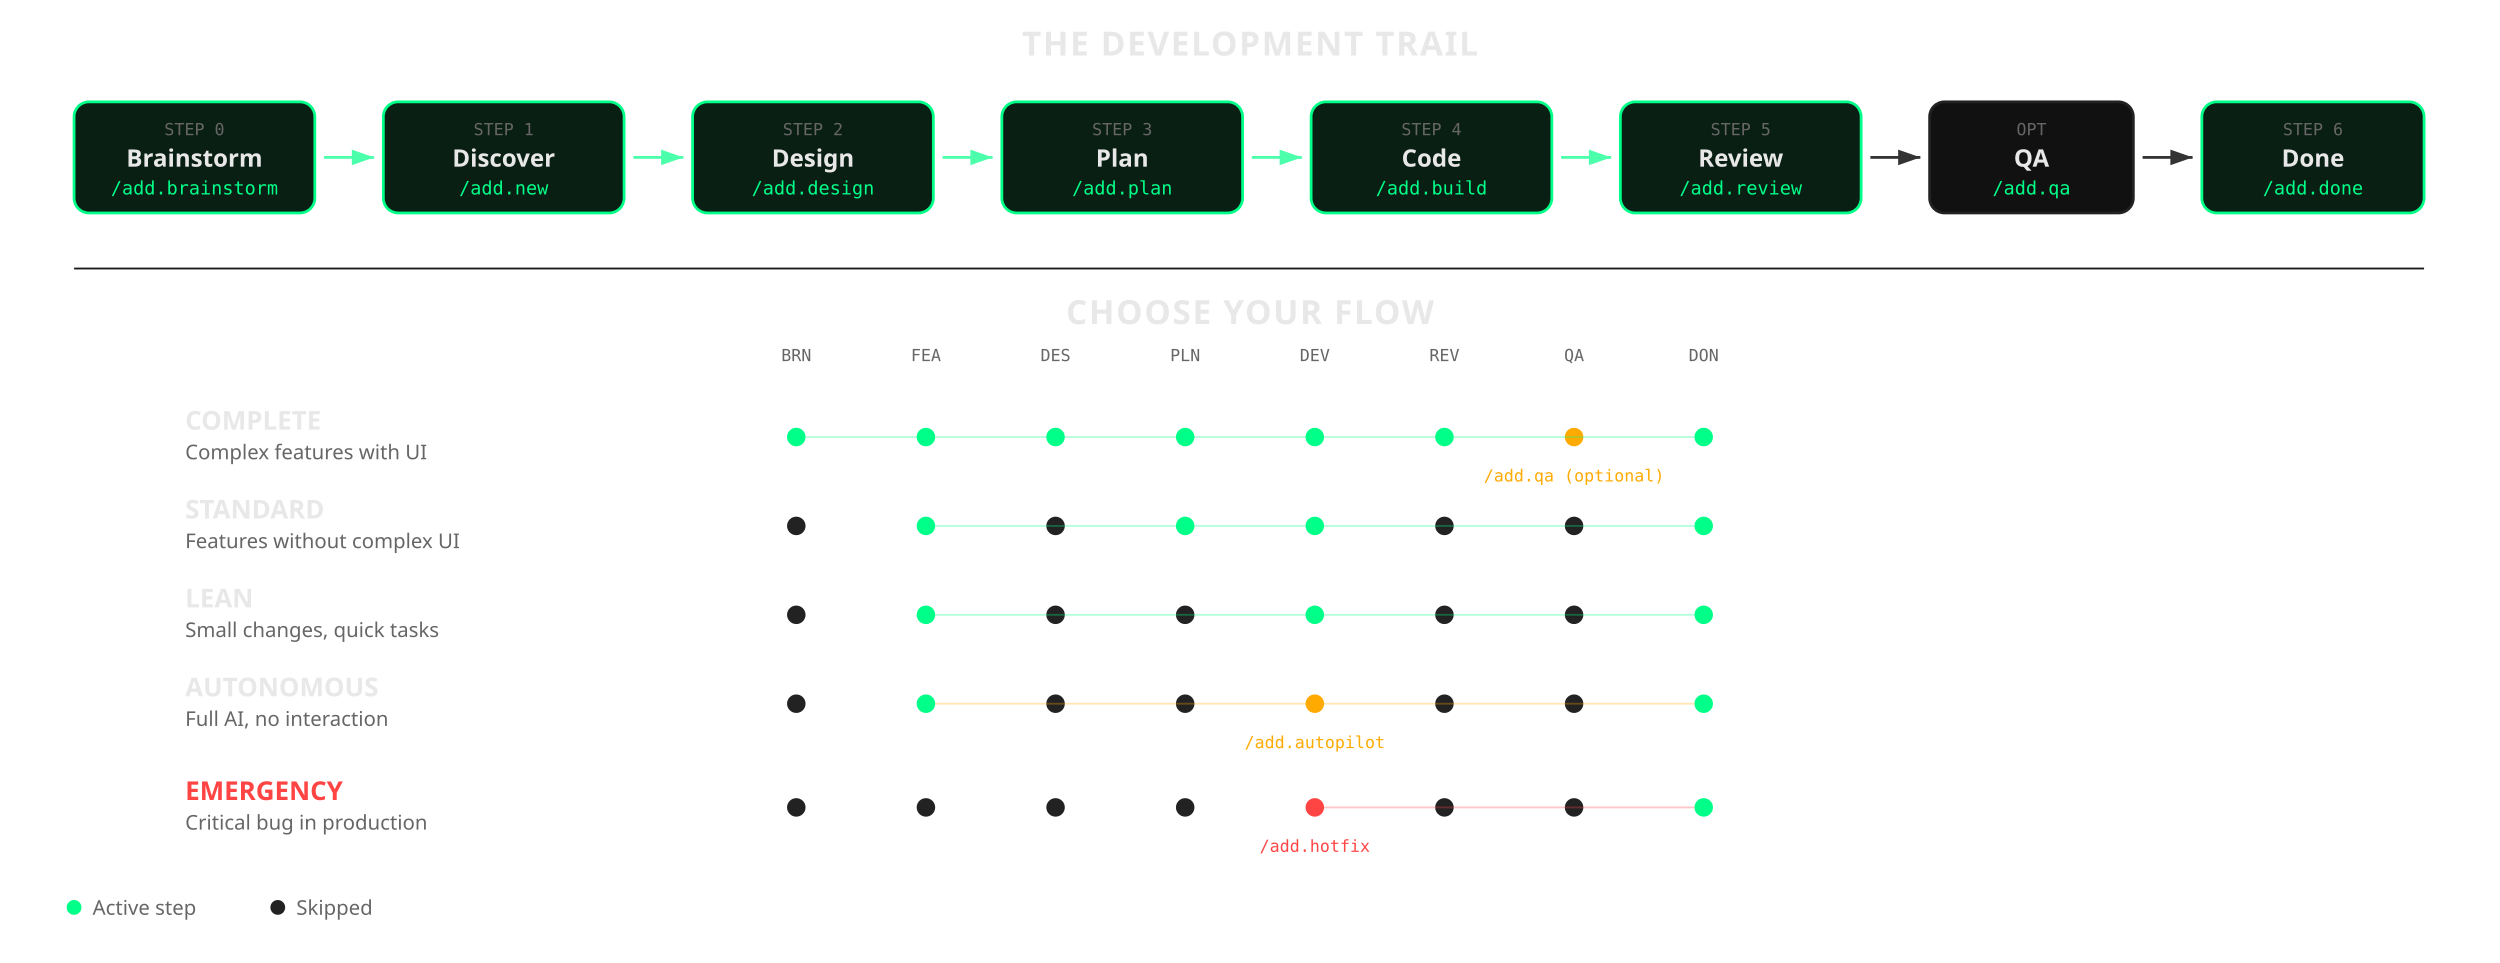
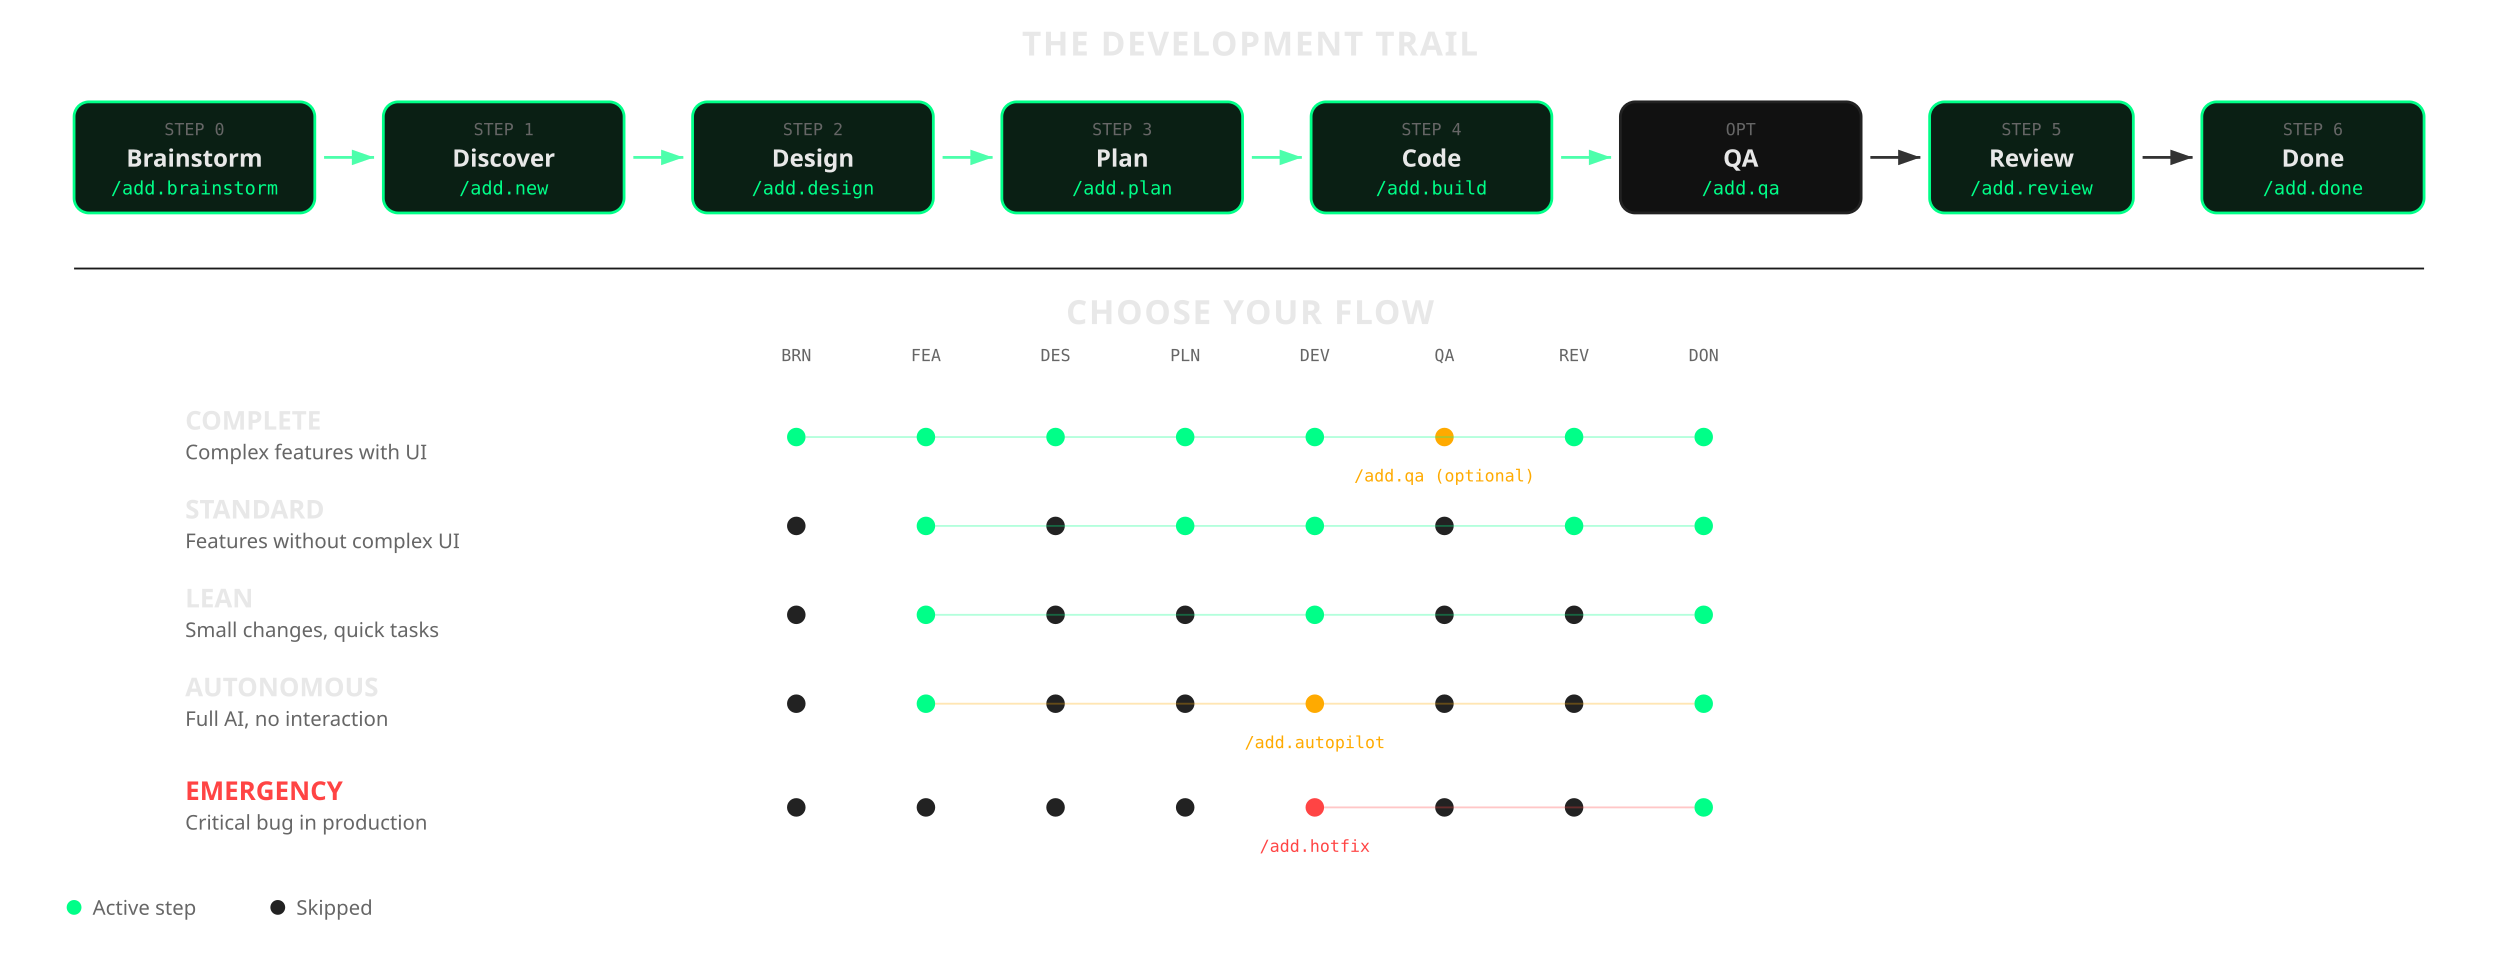
<svg xmlns="http://www.w3.org/2000/svg" viewBox="0 0 1350 520" fill="none">
  <style>
    .node-bg { fill: #111; stroke: #222; stroke-width: 1.5; }
    .node-bg-active { fill: #0a1f14; stroke: #00ff88; stroke-width: 1.5; }
    .node-text { fill: #e8e8e8; font-family: 'Syne', sans-serif; font-size: 13px; font-weight: 600; }
    .node-cmd { fill: #00ff88; font-family: 'JetBrains Mono', monospace; font-size: 10px; }
    .node-step { fill: #666; font-family: 'JetBrains Mono', monospace; font-size: 9px; }
    .arrow { stroke: #333; stroke-width: 1.5; fill: none; marker-end: url(#arrowGray); }
    .arrow-active { stroke: #00ff88; stroke-width: 1.5; fill: none; marker-end: url(#arrowGreen); opacity: 0.7; }
    .flow-label { fill: #e8e8e8; font-family: 'Syne', sans-serif; font-size: 14px; font-weight: 700; }
    .flow-desc { fill: #666; font-family: 'Outfit', sans-serif; font-size: 11px; }
    .flow-dot { fill: #00ff88; }
    .flow-dot-off { fill: #222; }
    .section-title { fill: #e8e8e8; font-family: 'Syne', sans-serif; font-size: 18px; font-weight: 800; letter-spacing: 0.05em; }
    .divider { stroke: #1a1a1a; stroke-width: 1; }
  </style>
  <defs>
    <marker id="arrowGray" viewBox="0 0 10 7" refX="10" refY="3.5" markerWidth="8" markerHeight="6" orient="auto">
      <polygon points="0 0, 10 3.5, 0 7" fill="#333" />
    </marker>
    <marker id="arrowGreen" viewBox="0 0 10 7" refX="10" refY="3.5" markerWidth="8" markerHeight="6" orient="auto">
      <polygon points="0 0, 10 3.5, 0 7" fill="#00ff88" />
    </marker>
  </defs>
  <text x="675" y="30" text-anchor="middle" class="section-title">THE DEVELOPMENT TRAIL</text>
  <g transform="translate(40, 55)">
    <rect x="0" y="0" width="130" height="60" rx="8" class="node-bg-active" />
    <text x="65" y="18" text-anchor="middle" class="node-step">STEP 0</text>
    <text x="65" y="35" text-anchor="middle" class="node-text">Brainstorm</text>
    <text x="65" y="50" text-anchor="middle" class="node-cmd">/add.brainstorm</text>
  </g>
  <line x1="175" y1="85" x2="202" y2="85" class="arrow-active" />
  <g transform="translate(207, 55)">
    <rect x="0" y="0" width="130" height="60" rx="8" class="node-bg-active" />
    <text x="65" y="18" text-anchor="middle" class="node-step">STEP 1</text>
    <text x="65" y="35" text-anchor="middle" class="node-text">Discover</text>
    <text x="65" y="50" text-anchor="middle" class="node-cmd">/add.new</text>
  </g>
  <line x1="342" y1="85" x2="369" y2="85" class="arrow-active" />
  <g transform="translate(374, 55)">
    <rect x="0" y="0" width="130" height="60" rx="8" class="node-bg-active" />
    <text x="65" y="18" text-anchor="middle" class="node-step">STEP 2</text>
    <text x="65" y="35" text-anchor="middle" class="node-text">Design</text>
    <text x="65" y="50" text-anchor="middle" class="node-cmd">/add.design</text>
  </g>
  <line x1="509" y1="85" x2="536" y2="85" class="arrow-active" />
  <g transform="translate(541, 55)">
    <rect x="0" y="0" width="130" height="60" rx="8" class="node-bg-active" />
    <text x="65" y="18" text-anchor="middle" class="node-step">STEP 3</text>
    <text x="65" y="35" text-anchor="middle" class="node-text">Plan</text>
    <text x="65" y="50" text-anchor="middle" class="node-cmd">/add.plan</text>
  </g>
  <line x1="676" y1="85" x2="703" y2="85" class="arrow-active" />
  <g transform="translate(708, 55)">
    <rect x="0" y="0" width="130" height="60" rx="8" class="node-bg-active" />
    <text x="65" y="18" text-anchor="middle" class="node-step">STEP 4</text>
    <text x="65" y="35" text-anchor="middle" class="node-text">Code</text>
    <text x="65" y="50" text-anchor="middle" class="node-cmd">/add.build</text>
  </g>
  <line x1="843" y1="85" x2="870" y2="85" class="arrow-active" />
  <g transform="translate(875, 55)">
-     <rect x="0" y="0" width="130" height="60" rx="8" class="node-bg-active" />
-     <text x="65" y="18" text-anchor="middle" class="node-step">STEP 5</text>
-     <text x="65" y="35" text-anchor="middle" class="node-text">Review</text>
-     <text x="65" y="50" text-anchor="middle" class="node-cmd">/add.review</text>
+     <rect x="0" y="0" width="130" height="60" rx="8" class="node-bg" />
+     <text x="65" y="18" text-anchor="middle" class="node-step">OPT</text>
+     <text x="65" y="35" text-anchor="middle" class="node-text">QA</text>
+     <text x="65" y="50" text-anchor="middle" class="node-cmd">/add.qa</text>
  </g>
  <line x1="1010" y1="85" x2="1037" y2="85" class="arrow" />
  <g transform="translate(1042, 55)">
-     <rect x="0" y="0" width="110" height="60" rx="8" class="node-bg" />
-     <text x="55" y="18" text-anchor="middle" class="node-step">OPT</text>
-     <text x="55" y="35" text-anchor="middle" class="node-text">QA</text>
-     <text x="55" y="50" text-anchor="middle" class="node-cmd">/add.qa</text>
+     <rect x="0" y="0" width="110" height="60" rx="8" class="node-bg-active" />
+     <text x="55" y="18" text-anchor="middle" class="node-step">STEP 5</text>
+     <text x="55" y="35" text-anchor="middle" class="node-text">Review</text>
+     <text x="55" y="50" text-anchor="middle" class="node-cmd">/add.review</text>
  </g>
  <line x1="1157" y1="85" x2="1184" y2="85" class="arrow" />
  <g transform="translate(1189, 55)">
    <rect x="0" y="0" width="120" height="60" rx="8" class="node-bg-active" />
    <text x="60" y="18" text-anchor="middle" class="node-step">STEP 6</text>
    <text x="60" y="35" text-anchor="middle" class="node-text">Done</text>
    <text x="60" y="50" text-anchor="middle" class="node-cmd">/add.done</text>
  </g>
  <line x1="40" y1="145" x2="1309" y2="145" class="divider" />
  <text x="675" y="175" text-anchor="middle" class="section-title">CHOOSE YOUR FLOW</text>
  <g transform="translate(430, 195)">
    <text x="0" y="0" text-anchor="middle" class="node-step">BRN</text>
    <text x="70" y="0" text-anchor="middle" class="node-step">FEA</text>
    <text x="140" y="0" text-anchor="middle" class="node-step">DES</text>
    <text x="210" y="0" text-anchor="middle" class="node-step">PLN</text>
    <text x="280" y="0" text-anchor="middle" class="node-step">DEV</text>
-     <text x="350" y="0" text-anchor="middle" class="node-step">REV</text>
-     <text x="420" y="0" text-anchor="middle" class="node-step">QA</text>
+     <text x="350" y="0" text-anchor="middle" class="node-step">QA</text>
+     <text x="420" y="0" text-anchor="middle" class="node-step">REV</text>
    <text x="490" y="0" text-anchor="middle" class="node-step">DON</text>
  </g>
  <g transform="translate(100, 220)">
    <text x="0" y="12" class="flow-label">COMPLETE</text>
    <text x="0" y="28" class="flow-desc">Complex features with UI</text>
    <circle cx="330" cy="16" r="5" class="flow-dot" />
    <circle cx="400" cy="16" r="5" class="flow-dot" />
    <circle cx="470" cy="16" r="5" class="flow-dot" />
    <circle cx="540" cy="16" r="5" class="flow-dot" />
    <circle cx="610" cy="16" r="5" class="flow-dot" />
-     <circle cx="680" cy="16" r="5" class="flow-dot" />
-     <circle cx="750" cy="16" r="5" class="flow-dot" style="fill:#ffaa00" />
+     <circle cx="680" cy="16" r="5" class="flow-dot" style="fill:#ffaa00" />
+     <circle cx="750" cy="16" r="5" class="flow-dot" />
    <circle cx="820" cy="16" r="5" class="flow-dot" />
    <line x1="335" y1="16" x2="815" y2="16" stroke="#00ff88" stroke-width="1" opacity="0.3" />
-     <text x="750" y="40" text-anchor="middle" class="node-cmd" style="fill:#ffaa00;font-size:9px">/add.qa (optional)</text>
+     <text x="680" y="40" text-anchor="middle" class="node-cmd" style="fill:#ffaa00;font-size:9px">/add.qa (optional)</text>
  </g>
  <g transform="translate(100, 268)">
    <text x="0" y="12" class="flow-label">STANDARD</text>
    <text x="0" y="28" class="flow-desc">Features without complex UI</text>
    <circle cx="330" cy="16" r="5" class="flow-dot-off" />
    <circle cx="400" cy="16" r="5" class="flow-dot" />
    <circle cx="470" cy="16" r="5" class="flow-dot-off" />
    <circle cx="540" cy="16" r="5" class="flow-dot" />
    <circle cx="610" cy="16" r="5" class="flow-dot" />
    <circle cx="680" cy="16" r="5" class="flow-dot-off" />
-     <circle cx="750" cy="16" r="5" class="flow-dot-off" />
+     <circle cx="750" cy="16" r="5" class="flow-dot" />
    <circle cx="820" cy="16" r="5" class="flow-dot" />
    <line x1="405" y1="16" x2="815" y2="16" stroke="#00ff88" stroke-width="1" opacity="0.3" />
  </g>
  <g transform="translate(100, 316)">
    <text x="0" y="12" class="flow-label">LEAN</text>
    <text x="0" y="28" class="flow-desc">Small changes, quick tasks</text>
    <circle cx="330" cy="16" r="5" class="flow-dot-off" />
    <circle cx="400" cy="16" r="5" class="flow-dot" />
    <circle cx="470" cy="16" r="5" class="flow-dot-off" />
    <circle cx="540" cy="16" r="5" class="flow-dot-off" />
    <circle cx="610" cy="16" r="5" class="flow-dot" />
    <circle cx="680" cy="16" r="5" class="flow-dot-off" />
    <circle cx="750" cy="16" r="5" class="flow-dot-off" />
    <circle cx="820" cy="16" r="5" class="flow-dot" />
    <line x1="405" y1="16" x2="815" y2="16" stroke="#00ff88" stroke-width="1" opacity="0.3" />
  </g>
  <g transform="translate(100, 364)">
    <text x="0" y="12" class="flow-label">AUTONOMOUS</text>
    <text x="0" y="28" class="flow-desc">Full AI, no interaction</text>
    <circle cx="330" cy="16" r="5" class="flow-dot-off" />
    <circle cx="400" cy="16" r="5" class="flow-dot" />
    <circle cx="470" cy="16" r="5" class="flow-dot-off" />
    <circle cx="540" cy="16" r="5" class="flow-dot-off" />
    <circle cx="610" cy="16" r="5" class="flow-dot" style="fill:#ffaa00" />
    <circle cx="680" cy="16" r="5" class="flow-dot-off" />
    <circle cx="750" cy="16" r="5" class="flow-dot-off" />
    <circle cx="820" cy="16" r="5" class="flow-dot" />
    <line x1="405" y1="16" x2="815" y2="16" stroke="#ffaa00" stroke-width="1" opacity="0.3" />
    <text x="610" y="40" text-anchor="middle" class="node-cmd" style="fill:#ffaa00;font-size:9px">/add.autopilot</text>
  </g>
  <g transform="translate(100, 420)">
    <text x="0" y="12" class="flow-label" style="fill:#ff4444">EMERGENCY</text>
    <text x="0" y="28" class="flow-desc">Critical bug in production</text>
    <circle cx="330" cy="16" r="5" class="flow-dot-off" />
    <circle cx="400" cy="16" r="5" class="flow-dot-off" />
    <circle cx="470" cy="16" r="5" class="flow-dot-off" />
    <circle cx="540" cy="16" r="5" class="flow-dot-off" />
    <circle cx="610" cy="16" r="5" class="flow-dot" style="fill:#ff4444" />
    <circle cx="680" cy="16" r="5" class="flow-dot-off" />
    <circle cx="750" cy="16" r="5" class="flow-dot-off" />
    <circle cx="820" cy="16" r="5" class="flow-dot" />
    <line x1="615" y1="16" x2="815" y2="16" stroke="#ff4444" stroke-width="1" opacity="0.3" />
    <text x="610" y="40" text-anchor="middle" class="node-cmd" style="fill:#ff4444;font-size:9px">/add.hotfix</text>
  </g>
  <g transform="translate(40, 490)">
    <circle cx="0" cy="0" r="4" class="flow-dot" />
    <text x="10" y="4" class="flow-desc">Active step</text>
    <circle cx="110" cy="0" r="4" class="flow-dot-off" />
    <text x="120" y="4" class="flow-desc">Skipped</text>
  </g>
</svg>
